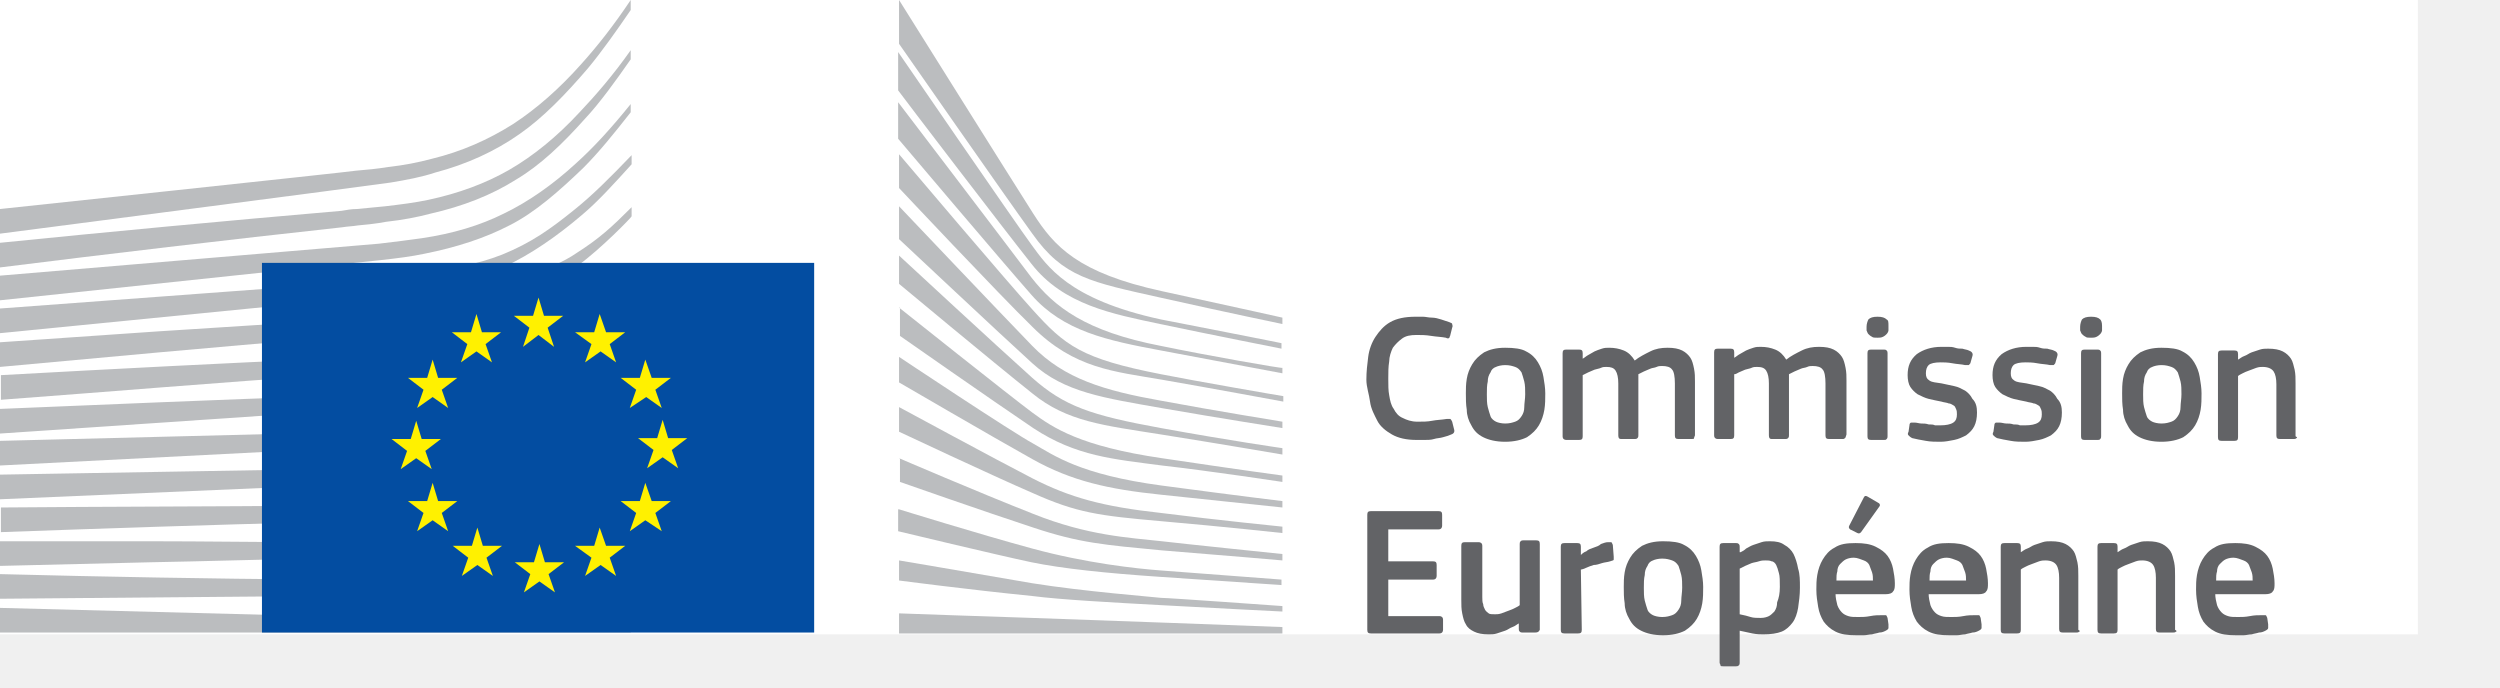
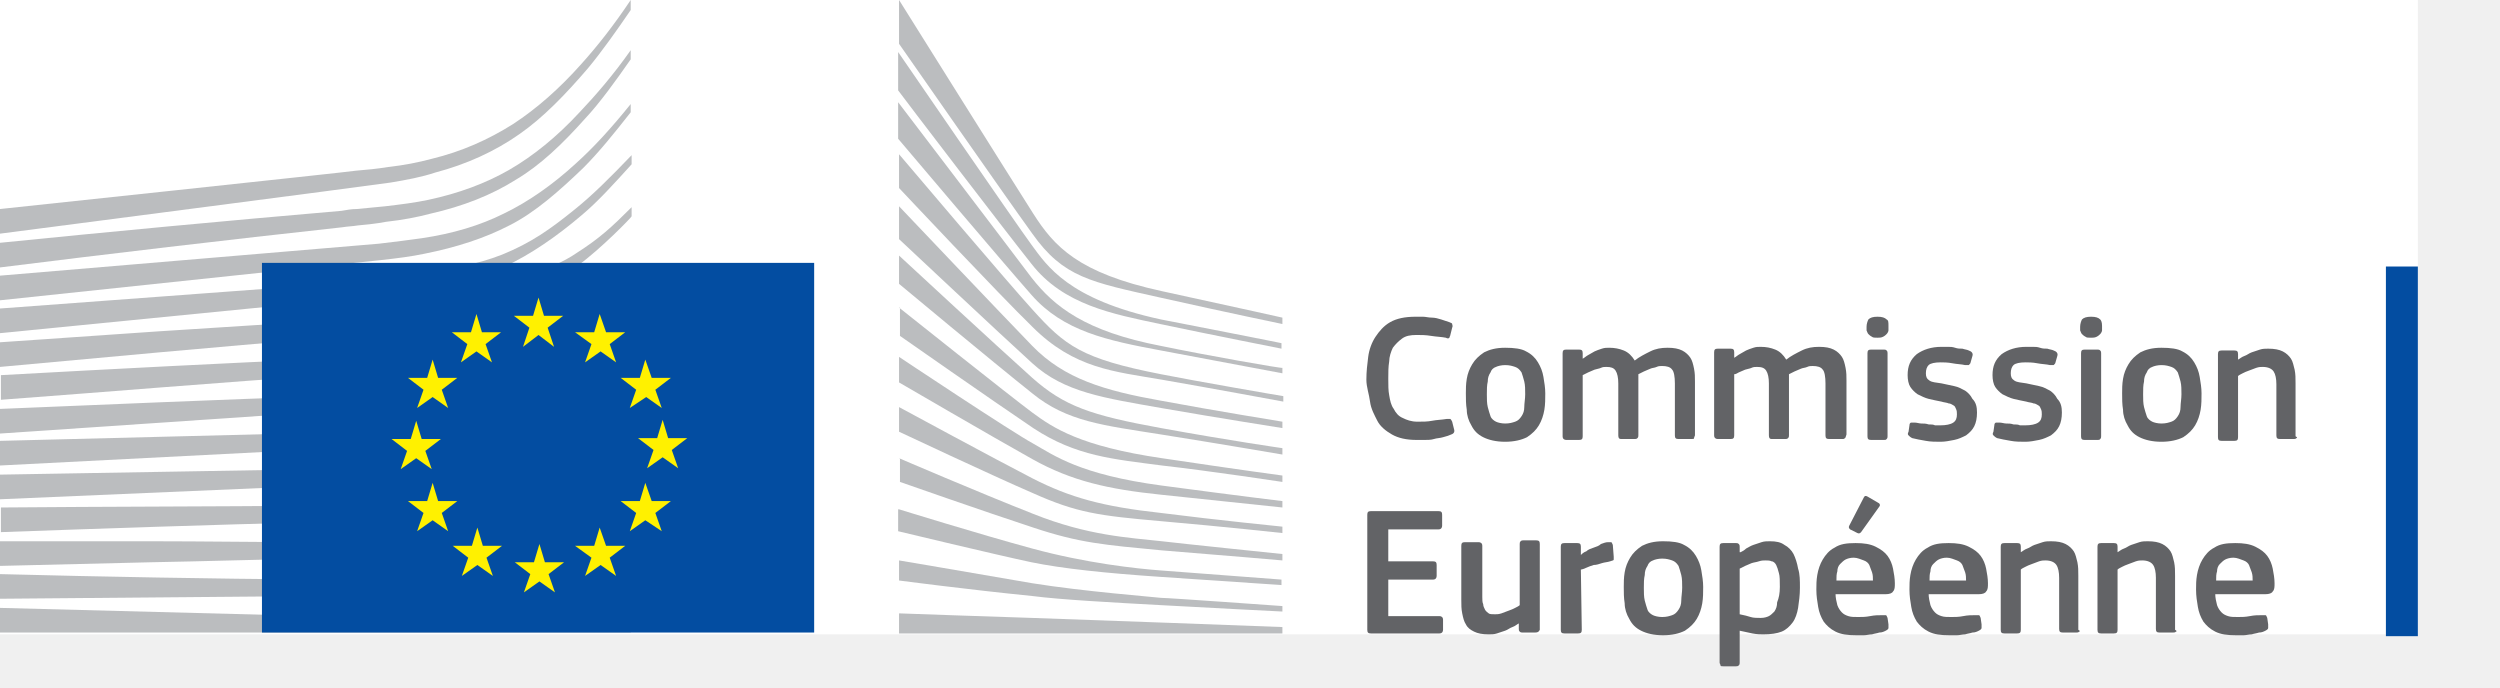
<svg xmlns="http://www.w3.org/2000/svg" version="1.1" id="Layer_1" x="0px" y="0px" viewBox="0 0 273.9 75.3" style="enable-background:new 0 0 273.9 75.3;" xml:space="preserve">
  <style type="text/css">
	.st0{fill:#FFFFFF;}
	.st1{fill:#BBBDBF;}
	.st2{fill:#034DA1;}
	.st3{fill:#FFF100;}
	.st4{fill:#626366;}
</style>
  <g>
    <path id="path-3" class="st0" d="M0,0h264.9v69.5H0V0z" />
  </g>
  <g id="Page-1">
    <g id="Version-2-menu" transform="translate(-131, -108)">
      <g id="Site-header" transform="translate(131, 108)">
        <g id="logo-copy">
          <g id="Group-20">
            <g id="Clip-39-Copy">
					</g>
            <g id="Group-18-Copy">
-               <path id="Fill-40" class="st1" d="M0,25.6c0,0,41.6-5.4,42.8-5.6c1.8-0.3,3.4-0.6,4.9-1.1c3.4-0.9,6.5-2.3,9.2-4.2        c2.6-1.8,5.1-4.4,7.5-7.2c1.5-1.8,3.2-4.2,4.7-6.4V0c-1.8,2.7-3.6,5-5.4,7c-2.4,2.7-4.9,4.9-7.5,6.6c-2.7,1.7-5.6,3-8.9,3.8        c-1.5,0.4-3,0.7-4.8,0.9c-1.2,0.2-2.3,0.3-3.5,0.4c-0.4,0.1-39,4.2-39,4.2S0,25.6,0,25.6z" />
+               <path id="Fill-40" class="st1" d="M0,25.6c0,0,41.6-5.4,42.8-5.6c1.8-0.3,3.4-0.6,4.9-1.1c3.4-0.9,6.5-2.3,9.2-4.2        c2.6-1.8,5.1-4.4,7.5-7.2c1.5-1.8,3.2-4.2,4.7-6.4V0c-1.8,2.7-3.6,5-5.4,7c-2.4,2.7-4.9,4.9-7.5,6.6c-2.7,1.7-5.6,3-8.9,3.8        c-1.5,0.4-3,0.7-4.8,0.9c-1.2,0.2-2.3,0.3-3.5,0.4c-0.4,0.1-39,4.2-39,4.2L0,25.6z" />
              <path id="Fill-41" class="st1" d="M55.8,18.6c-2.6,1.5-5.6,2.6-8.9,3.3c-1.4,0.3-3,0.5-4.7,0.7c-1,0.1-2.1,0.2-3.1,0.3        c-0.6,0-1.1,0.1-1.7,0.2C24.6,24.2,11.9,25.4,0,26.6v2.7c12-1.5,24.7-3,37.5-4.4c0.6-0.1,1.1-0.1,1.7-0.2        c1-0.1,2.1-0.2,3.1-0.4c1.8-0.2,3.4-0.5,4.9-0.9c3.5-0.8,6.6-2,9.3-3.7c2.7-1.6,5.1-3.9,7.6-6.7c1.6-1.7,3.4-4.2,5-6.5v-1        c-1.9,2.7-3.8,4.9-5.6,6.8C61,15,58.4,17.1,55.8,18.6" />
              <path id="Fill-42" class="st1" d="M63.1,17.9c-2.5,2.3-5.2,4.2-7.9,5.5c-2.6,1.3-5.6,2.2-9,2.7c-1.4,0.2-3,0.4-4.7,0.6L0,30.2        v2.7L36.9,29l4.8-0.5c1.8-0.2,3.4-0.4,4.8-0.7c3.5-0.7,6.6-1.7,9.3-3.1c2.8-1.4,5.5-3.8,8.1-6.3c1.7-1.7,3.4-3.8,5.2-6.1v-0.9        C67,14,65.1,16.1,63.1,17.9" />
              <path id="Fill-43" class="st1" d="M53.1,32c-2.4,1.4-4.2,2.1-7.7,2.5c-2.1,0.2-4.2,0.3-6.3,0.4c-1,0.1-2,0.1-3,0.2        c-6.3,0.4-12.4,0.8-18.7,1.2L0,37.5v2.7l17.5-1.6c5.7-0.5,12.2-1.1,18.7-1.6l4.7-0.4c1.8-0.1,3.3-0.3,4.7-0.5        c3.6-0.5,6.6-1.2,9.3-2.2c2.9-1.1,5.6-2.8,8.4-4.8c2.5-1.8,5.9-5.3,5.9-5.4v-1c-2.2,2.2-3.5,3.4-6,5        C60.2,29.8,55.2,30.8,53.1,32" />
              <path id="Fill-44" class="st1" d="M54,37.2c-2.6,0.8-5.6,1.3-9,1.6c-1.4,0.1-2.9,0.2-4.6,0.3l-4.6,0.2        c-11.5,0.5-23,1.1-35.7,1.8v2.7c12.1-0.9,23.9-1.9,35.8-2.7l4.6-0.3c1.8-0.1,3.3-0.2,4.7-0.4c3.5-0.4,6.6-1,9.2-1.9        c3-0.9,5.9-2.3,8.6-4.1c2-1.3,4-2.8,6.2-4.7l0,0c-2.3,2-4.5,2.4-6.7,3.8C59.7,35.1,56.8,36.3,54,37.2" />
              <path id="Fill-45" class="st1" d="M53.5,41.7c-2.6,0.6-5.5,1-9,1.3c-1.4,0.1-2.8,0.2-4.6,0.2l-4.6,0.2        C23.8,43.8,12,44.3,0,44.8v2.7c11.9-0.8,23.6-1.6,35.4-2.4l4.6-0.3c1.8-0.1,3.3-0.2,4.6-0.3c3.6-0.3,6.5-0.8,9.2-1.5        c3-0.8,6-1.9,8.7-3.4c2.1-1.1,4.3-2.5,6.5-4.2v-1.2c-2.4,1.7-4.7,3.2-7,4.3C59.4,40,56.5,41,53.5,41.7" />
              <path id="Fill-46" class="st1" d="M53.1,46.1c-2.6,0.5-5.5,0.8-9,1c-1.3,0.1-2.7,0.1-4.5,0.2L0,48.3V51l35.1-1.8l4.6-0.2        c1.8-0.1,3.2-0.2,4.6-0.3c3.5-0.3,6.4-0.7,9.1-1.2c3.1-0.6,6-1.6,8.8-2.8c2.3-1,4.5-2.1,6.9-3.6V40c-2.5,1.5-4.9,2.7-7.3,3.6        C59.1,44.7,56.1,45.6,53.1,46.1" />
              <path id="Fill-47" class="st1" d="M52.8,50.5c-4.9,0.7-9.9,0.7-14.7,0.8c-1.1,0-2.2,0-3.3,0.1L0,52v2.7l34.9-1.5        c1.1-0.1,2.2-0.1,3.3-0.1c4.9-0.2,9.9-0.4,14.8-1.2c3.1-0.5,6.1-1.2,8.9-2.2c2.3-0.8,4.7-1.8,7.2-3v-1        c-2.6,1.2-5.1,2.2-7.5,2.9C58.8,49.5,55.9,50.1,52.8,50.5" />
              <path id="Fill-48" class="st1" d="M52.6,55c-4.6,0.4-9.2,0.4-13.7,0.4c-1.4,0-2.8,0-4.2,0c-11.5,0.1-23,0.1-34.6,0.2v2.7        c11.1-0.4,22.9-0.8,34.7-1.1c1.4,0,2.8-0.1,4.2-0.1c4.5-0.1,9.2-0.2,13.8-0.7c3.2-0.3,6.1-0.9,8.9-1.6c2.4-0.6,5-1.4,7.5-2.4        v-1c-2.6,0.9-5.2,1.7-7.7,2.3C58.6,54.3,55.7,54.7,52.6,55" />
              <path id="Fill-49" class="st1" d="M52.4,59.4c-1.9,0.1-4,0.1-6.3,0.1c-0.9,0-1.8,0-2.6,0l-9-0.1c-6.1,0-12.2-0.1-17.9-0.1        L0,59.3V62l16.6-0.4c5.7-0.1,11.8-0.3,17.9-0.4l9-0.1c2.5,0,5.7-0.1,9-0.3c3.2-0.2,6.1-0.5,9-1c2.5-0.4,5.1-1,7.7-1.6v-1        c-2.7,0.6-5.3,1.1-7.9,1.5C58.5,59,55.6,59.3,52.4,59.4" />
              <path id="Fill-50" class="st1" d="M43.3,63.6l-8.9-0.1C23,63.4,11.6,63.2,0,62.9v2.7c11.1-0.1,22.8-0.2,34.4-0.3l8.9-0.1        c3-0.1,6-0.1,8.9-0.2c6.1-0.2,11.6-0.6,16.8-1.3v-0.9c-5.2,0.6-10.7,0.9-16.8,0.9C49.3,63.7,46.3,63.7,43.3,63.6" />
              <path id="Fill-51" class="st1" d="M69.1,68.4L0,66.6v2.7h69.1V68.4z" />
              <path id="Fill-52" class="st1" d="M62.9,23c-2.6,2.1-4.7,3.6-7.9,4.9c-2.8,1.1-5.8,1.6-9.2,2.1c-2.2,0.3-4.5,0.8-6.7,0.9        c-0.9,0.1-1.8,0.1-2.7,0.2L0,33.8v2.7l36.5-3.6l4.7-0.4c1.8-0.2,3.3-0.4,4.8-0.6c3.5-0.6,6.6-1.4,9.3-2.7        c2.8-1.3,5.7-3.3,8.4-5.6c1.8-1.5,3.6-3.5,5.5-5.6v-1C66.8,19.5,64.9,21.4,62.9,23" />
              <path id="Fill-53" class="st1" d="M98.5,0c0,0,12.4,19.8,14.7,23.4c2.3,3.6,4.9,6.5,14.1,8.5s13.2,2.9,13.2,2.9v0.7        c0,0-5.8-1.2-13.4-2.9s-10.6-2.2-14-7c-2.9-4-14.6-20.8-14.6-20.8V0z" />
              <path id="Fill-54" class="st1" d="M98.5,22.6c0,0,11.3,11.9,14.6,15.3c3.5,3.6,7.9,4.9,14.1,6c5.9,1.1,13.3,2.3,13.3,2.3v0.7        c0,0-7-1.1-13.3-2.2c-6.2-1.1-10.6-1.7-14.1-4.9c-3.2-2.9-14.6-13.6-14.6-13.6V22.6z" />
              <path id="Fill-55" class="st1" d="M98.5,28c0,0,10.8,10,14.6,13.4c3.5,3.1,6.4,4.1,14.1,5.5s13.3,2.2,13.3,2.2v0.7        c0,0-7-1.2-13.3-2.2s-10.3-1.4-14.1-4.5c-4.4-3.5-14.6-12-14.6-12V28z" />
              <path id="Fill-56" class="st1" d="M98.5,33.7c0,0,12.3,9.8,14.6,11.5c2.3,1.7,5.3,3.7,14.2,5c8.7,1.3,13.2,1.9,13.2,1.9v0.7        c0,0-7.9-1.2-13.2-1.8c-5.3-0.7-9.4-1-14.1-4.1c-4.6-3.1-14.6-10.1-14.6-10.1v-3.1C98.6,33.7,98.5,33.7,98.5,33.7z" />
              <path id="Fill-57" class="st1" d="M98.5,39.1c0,0,12.3,8.2,14.7,9.5c2.3,1.3,5.1,3.4,14.1,4.6c9,1.2,13.2,1.7,13.2,1.7v0.7        c0,0-7.5-0.8-13.3-1.4c-5.8-0.6-9.8-1.5-14.1-3.9c-4.3-2.4-14.6-8.4-14.6-8.4V39.1z" />
              <path id="Fill-58" class="st1" d="M98.5,44.6c0,0,10.9,5.9,14.6,7.8c4.1,2.1,7.7,3.1,14.1,3.8c6.3,0.8,13.3,1.5,13.3,1.5v0.7        c0,0-6.4-0.7-13.3-1.3c-6.8-0.6-9.2-0.9-14.1-3.1c-4.4-1.9-14.6-6.7-14.6-6.7V44.6z" />
              <path id="Fill-59" class="st1" d="M98.5,50.2c0,0,8.6,3.7,14.7,6.1c6,2.4,10.5,2.6,14.1,3c1.6,0.2,13.2,1.4,13.2,1.4v0.7        c0,0-6.9-0.6-13.2-1.1c-6.3-0.6-9-0.8-14.1-2.5c-5.2-1.7-14.6-5-14.6-5v-2.6C98.6,50.2,98.5,50.2,98.5,50.2z" />
              <path id="Fill-60" class="st1" d="M98.5,55.8c0,0,8.7,2.7,14.6,4.3s11.4,2.2,14.1,2.4s13.2,1,13.2,1v0.6c0,0-6-0.4-13.3-0.9        c-5.9-0.4-10.7-0.9-14.1-1.6c-3.8-0.8-14.6-3.4-14.6-3.4v-2.4C98.4,55.8,98.5,55.8,98.5,55.8z" />
              <path id="Fill-61" class="st1" d="M98.5,61.4c0,0,7.1,1.2,14.6,2.5c5.6,0.9,13.3,1.5,14.1,1.6c0.8,0,13.3,0.9,13.3,0.9V67        c0,0-8-0.4-13.3-0.7c-5.5-0.3-11-0.6-14.1-1c-7-0.7-14.6-1.7-14.6-1.7V61.4z" />
              <path id="Fill-62" class="st1" d="M98.5,67.2c0,0,11.2,0.4,14.6,0.5s27.4,1,27.4,1v0.7h-42V67.2z" />
              <path id="Fill-63" class="st1" d="M127.2,35c-10.2-2.2-12.5-5.9-14.2-8.2S98.4,5.7,98.4,5.7v4.2c0.5,0.7,11.5,15.1,14.6,19        c3.5,4.5,8.9,5.5,14.1,6.6c5.2,1.1,13.3,2.7,13.3,2.7v-0.6C140.5,37.6,129.8,35.5,127.2,35" />
              <path id="Fill-64" class="st1" d="M127.2,37.9c-8.3-1.6-11.7-4.3-14.2-7.5c-2.4-3.2-14.6-19.2-14.6-19.2v4        c0.5,0.6,11.6,13.7,14.6,17.1c3.5,4,8.3,5,14.2,6.1s13.3,2.5,13.3,2.5v-0.6C140.5,40.4,132,38.9,127.2,37.9" />
              <path id="Fill-65" class="st1" d="M127.2,41c-8.7-1.7-10.5-3.1-14.1-7.1c-2.3-2.5-14.1-16.4-14.6-17v3.7        c0,0,11,11.7,14.6,15.2c4.6,4.6,9,4.9,14.2,5.8c5.2,0.9,13.3,2.4,13.3,2.4v-0.6C140.5,43.4,130.7,41.7,127.2,41" />
              <path id="Fill-66" class="st2" d="M89.3,28.8H28.7v40.5h60.5V28.8H89.3z" />
              <path id="Fill-67" class="st3" d="M59.6,34.6h2.1L60,35.9l0.7,2.1L59,36.7L57.3,38l0.7-2.1l-1.7-1.3h2.1l0.6-2L59.6,34.6z" />
              <path id="Fill-68" class="st3" d="M59.7,61.6h2.1l-1.7,1.3l0.7,2l-1.7-1.2l-1.7,1.2l0.7-2l-1.7-1.3h2.1l0.6-2L59.7,61.6z" />
              <path id="Fill-69" class="st3" d="M66.4,59.8h2.1l-1.7,1.3l0.7,2l-1.7-1.2l-1.7,1.2l0.7-2L63,59.8h2.1l0.6-2L66.4,59.8z" />
              <path id="Fill-70" class="st3" d="M66.4,36.4h2.1l-1.7,1.3l0.7,2l-1.7-1.2l-1.7,1.2l0.7-2L63,36.4h2.1l0.6-2L66.4,36.4z" />
              <path id="Fill-71" class="st3" d="M71.4,41.4h2.1l-1.7,1.3l0.7,2l-1.7-1.2L69,44.7l0.7-2L68,41.4h2.1l0.6-2L71.4,41.4z" />
              <path id="Fill-72" class="st3" d="M71.4,54.9h2.1l-1.7,1.3l0.7,2L70.7,57L69,58.2l0.7-2L68,54.9h2.1l0.6-2L71.4,54.9z" />
              <path id="Fill-73" class="st3" d="M73.2,48h2.1l-1.7,1.3l0.7,2l-1.7-1.2l-1.7,1.2l0.7-2L69.9,48H72l0.6-2L73.2,48z" />
              <path id="Fill-74" class="st3" d="M52.8,36.4h2.1l-1.7,1.3l0.7,2l-1.7-1.2l-1.7,1.2l0.7-2l-1.7-1.3h2.1l0.6-2L52.8,36.4z" />
              <path id="Fill-75" class="st3" d="M48,41.4h2.1l-1.7,1.3l0.7,2l-1.7-1.2l-1.7,1.2l0.7-2l-1.7-1.3h2.1l0.6-2L48,41.4z" />
              <path id="Fill-76" class="st3" d="M46.2,48.1h2.1l-1.7,1.3l0.7,2l-1.7-1.2l-1.7,1.2l0.7-2l-1.7-1.3H45l0.6-2L46.2,48.1z" />
              <path id="Fill-77" class="st3" d="M48,54.9h2.1l-1.7,1.3l0.7,2L47.4,57l-1.7,1.2l0.7-2l-1.7-1.3h2.1l0.6-2L48,54.9z" />
              <path id="Fill-78" class="st3" d="M52.9,59.8H55l-1.7,1.3l0.7,2l-1.7-1.2l-1.7,1.2l0.7-2l-1.7-1.3h2.1l0.6-2L52.9,59.8z" />
            </g>
          </g>
        </g>
      </g>
    </g>
  </g>
  <g>
    <path class="st4" d="M149.7,41.6c0-0.9,0.1-1.7,0.2-2.5c0.1-0.8,0.4-1.6,0.8-2.2c0.4-0.6,0.9-1.2,1.6-1.6c0.7-0.4,1.6-0.6,2.8-0.6   c0.2,0,0.5,0,0.8,0s0.6,0.1,1,0.1c0.3,0,0.7,0.1,1,0.2c0.3,0.1,0.6,0.2,0.9,0.3c0.2,0.1,0.3,0.1,0.3,0.2s0.1,0.2,0,0.4l-0.2,0.8   c0,0.1-0.1,0.2-0.1,0.3c-0.1,0.1-0.2,0.1-0.4,0c-0.5-0.1-1-0.1-1.6-0.2c-0.6-0.1-1.1-0.1-1.6-0.1c-0.7,0-1.2,0.1-1.6,0.4   c-0.4,0.3-0.7,0.6-1,1c-0.2,0.4-0.4,1-0.4,1.5c-0.1,0.6-0.1,1.2-0.1,1.9s0,1.3,0.1,1.8c0.1,0.6,0.2,1.1,0.5,1.5   c0.2,0.4,0.5,0.8,1,1c0.4,0.2,0.9,0.4,1.6,0.4c0.6,0,1.1,0,1.6-0.1s1-0.1,1.6-0.2c0.2,0,0.3,0,0.4,0c0.1,0.1,0.1,0.1,0.2,0.3   l0.2,0.8c0.1,0.3,0,0.5-0.3,0.6c-0.2,0.1-0.5,0.2-0.9,0.3c-0.3,0.1-0.7,0.1-1,0.2c-0.3,0.1-0.7,0.1-1,0.1s-0.6,0-0.9,0   c-1.1,0-2-0.2-2.7-0.6c-0.7-0.4-1.3-0.9-1.6-1.5s-0.7-1.3-0.8-2.1S149.7,42.4,149.7,41.6z" />
    <path class="st4" d="M169.3,43.1c0,0.6,0,1.2-0.1,1.8s-0.3,1.2-0.6,1.7s-0.7,0.9-1.3,1.3c-0.6,0.3-1.4,0.5-2.4,0.5   s-1.8-0.2-2.4-0.5s-1-0.7-1.3-1.3c-0.3-0.5-0.5-1.1-0.5-1.7c-0.1-0.6-0.1-1.2-0.1-1.8c0-0.5,0-1,0.1-1.6s0.3-1.1,0.6-1.6   s0.7-0.9,1.3-1.3c0.6-0.3,1.3-0.5,2.3-0.5s1.8,0.1,2.3,0.4c0.6,0.3,1,0.7,1.3,1.2s0.5,1,0.6,1.6C169.2,41.9,169.3,42.5,169.3,43.1z    M167.1,43.2c0-0.5,0-1-0.1-1.4s-0.2-0.7-0.3-1c-0.2-0.3-0.4-0.5-0.7-0.6s-0.6-0.2-1.1-0.2c-0.4,0-0.8,0.1-1,0.2   c-0.3,0.1-0.5,0.3-0.6,0.6c-0.2,0.3-0.3,0.6-0.3,1c-0.1,0.4-0.1,0.9-0.1,1.4s0,1,0.1,1.4s0.2,0.7,0.3,1s0.4,0.5,0.6,0.6   s0.6,0.2,1,0.2c0.5,0,0.8-0.1,1.1-0.2c0.3-0.1,0.5-0.3,0.7-0.6s0.3-0.6,0.3-1S167.1,43.7,167.1,43.2z" />
    <path class="st4" d="M185.6,48c0,0.1-0.1,0.1-0.3,0.1h-1.4c-0.3,0-0.4-0.1-0.4-0.4V42c0-0.7-0.1-1.3-0.3-1.5   c-0.2-0.3-0.6-0.4-1.1-0.4c-0.2,0-0.4,0-0.6,0.1c-0.2,0.1-0.5,0.1-0.7,0.2c-0.2,0.1-0.5,0.2-0.7,0.3s-0.4,0.2-0.6,0.3   c0,0.1,0,0.2,0,0.4s0,0.4,0,0.6v5.7c0,0.1,0,0.2-0.1,0.3s-0.2,0.1-0.3,0.1h-1.5c-0.2,0-0.3-0.1-0.3-0.4V42c0-0.6-0.1-1.1-0.3-1.4   c-0.2-0.3-0.5-0.4-1-0.4c-0.2,0-0.4,0-0.6,0.1s-0.4,0.1-0.7,0.2c-0.2,0.1-0.5,0.2-0.7,0.3s-0.4,0.2-0.6,0.3v6.7   c0,0.3-0.1,0.4-0.4,0.4h-1.4c-0.2,0-0.4-0.1-0.4-0.4v-9.1c0-0.3,0.1-0.4,0.4-0.4h1.4c0.3,0,0.4,0.1,0.4,0.4v0.6l0,0   c0.2-0.1,0.4-0.3,0.6-0.4s0.5-0.3,0.7-0.4s0.5-0.2,0.8-0.3s0.5-0.1,0.8-0.1c0.6,0,1.1,0.1,1.6,0.3s0.9,0.6,1.2,1.1   c0.5-0.4,1.1-0.7,1.7-1c0.6-0.3,1.2-0.4,1.9-0.4s1.2,0.1,1.6,0.3c0.4,0.2,0.7,0.5,0.9,0.8s0.3,0.7,0.4,1.2c0.1,0.5,0.1,0.9,0.1,1.4   v5.9C185.6,47.9,185.6,48,185.6,48z" />
    <path class="st4" d="M202.1,48c0,0.1-0.1,0.1-0.3,0.1h-1.4c-0.3,0-0.4-0.1-0.4-0.4V42c0-0.7-0.1-1.3-0.3-1.5   c-0.2-0.3-0.6-0.4-1.1-0.4c-0.2,0-0.4,0-0.6,0.1c-0.2,0.1-0.5,0.1-0.7,0.2c-0.2,0.1-0.5,0.2-0.7,0.3s-0.4,0.2-0.6,0.3   c0,0.1,0,0.2,0,0.4s0,0.4,0,0.6v5.7c0,0.1,0,0.2-0.1,0.3s-0.2,0.1-0.3,0.1h-1.5c-0.2,0-0.3-0.1-0.3-0.4V42c0-0.6-0.1-1.1-0.3-1.4   c-0.2-0.3-0.5-0.4-1-0.4c-0.2,0-0.4,0-0.6,0.1s-0.4,0.1-0.7,0.2c-0.2,0.1-0.5,0.2-0.7,0.3S190.2,41,190,41v6.7   c0,0.3-0.1,0.4-0.4,0.4h-1.4c-0.2,0-0.4-0.1-0.4-0.4v-9.1c0-0.3,0.1-0.4,0.4-0.4h1.4c0.3,0,0.4,0.1,0.4,0.4v0.6l0,0   c0.2-0.1,0.4-0.3,0.6-0.4s0.5-0.3,0.7-0.4s0.5-0.2,0.8-0.3s0.5-0.1,0.8-0.1c0.6,0,1.1,0.1,1.6,0.3s0.9,0.6,1.2,1.1   c0.5-0.4,1.1-0.7,1.7-1c0.6-0.3,1.2-0.4,1.9-0.4s1.2,0.1,1.6,0.3c0.4,0.2,0.7,0.5,0.9,0.8s0.3,0.7,0.4,1.2c0.1,0.5,0.1,0.9,0.1,1.4   v5.9C202.2,47.9,202.2,48,202.1,48z" />
    <path class="st4" d="M206.9,35.7c0,0.2,0,0.3,0,0.5c0,0.1-0.1,0.3-0.2,0.4c-0.1,0.1-0.2,0.2-0.4,0.3s-0.4,0.1-0.6,0.1   c-0.3,0-0.5,0-0.6-0.1c-0.2-0.1-0.3-0.2-0.4-0.3c-0.1-0.1-0.1-0.2-0.2-0.4c0-0.1,0-0.3,0-0.4c0-0.3,0.1-0.6,0.2-0.8   c0.2-0.2,0.5-0.3,1-0.3s0.8,0.1,1,0.3C206.9,35.1,206.9,35.3,206.9,35.7z M206.8,47.8c0,0.1,0,0.2-0.1,0.3s-0.1,0.1-0.3,0.1H205   c-0.3,0-0.4-0.1-0.4-0.4v-9.1c0-0.3,0.1-0.4,0.4-0.4h1.4c0.1,0,0.2,0,0.3,0.1s0.1,0.2,0.1,0.3V47.8z" />
    <path class="st4" d="M216.6,45.2c0,0.6-0.1,1.1-0.3,1.5s-0.5,0.7-0.9,1c-0.4,0.2-0.8,0.4-1.3,0.5s-1,0.2-1.5,0.2s-1.1,0-1.6-0.1   c-0.6-0.1-1.1-0.2-1.5-0.3c-0.2-0.1-0.3-0.2-0.4-0.3s-0.1-0.2,0-0.4l0.1-0.7c0-0.2,0.1-0.3,0.2-0.3s0.2,0,0.4,0s0.5,0.1,0.7,0.1   c0.3,0,0.5,0,0.8,0.1c0.3,0,0.5,0,0.7,0.1c0.2,0,0.4,0,0.6,0c0.6,0,1.1-0.1,1.4-0.3s0.4-0.5,0.4-0.9c0-0.2,0-0.4-0.1-0.6   s-0.1-0.3-0.3-0.4s-0.3-0.2-0.5-0.2c-0.2-0.1-0.5-0.1-0.8-0.2c-0.5-0.1-1-0.2-1.4-0.3s-0.8-0.3-1.2-0.5c-0.3-0.2-0.6-0.5-0.8-0.8   s-0.3-0.8-0.3-1.3c0-1,0.3-1.7,1-2.3c0.7-0.5,1.6-0.8,2.7-0.8c0.2,0,0.4,0,0.7,0s0.5,0,0.8,0.1s0.5,0.1,0.8,0.1   c0.3,0.1,0.5,0.1,0.7,0.2c0.3,0.1,0.5,0.3,0.4,0.6l-0.2,0.7c0,0.1-0.1,0.2-0.2,0.3c-0.1,0-0.2,0-0.4,0c-0.4-0.1-0.9-0.1-1.4-0.2   s-1-0.1-1.3-0.1c-0.6,0-1.1,0.1-1.3,0.3s-0.3,0.5-0.3,0.9s0.1,0.6,0.4,0.8s0.7,0.2,1.3,0.3c0.5,0.1,0.9,0.2,1.4,0.3   s0.8,0.3,1.2,0.5c0.3,0.2,0.6,0.5,0.8,0.9C216.5,44.1,216.6,44.6,216.6,45.2z" />
    <path class="st4" d="M225.9,45.2c0,0.6-0.1,1.1-0.3,1.5s-0.5,0.7-0.9,1c-0.4,0.2-0.8,0.4-1.3,0.5s-1,0.2-1.5,0.2s-1.1,0-1.6-0.1   c-0.6-0.1-1.1-0.2-1.5-0.3c-0.2-0.1-0.3-0.2-0.4-0.3s-0.1-0.2,0-0.4l0.1-0.7c0-0.2,0.1-0.3,0.2-0.3s0.2,0,0.4,0s0.5,0.1,0.7,0.1   c0.3,0,0.5,0,0.8,0.1c0.3,0,0.5,0,0.7,0.1c0.2,0,0.4,0,0.6,0c0.6,0,1.1-0.1,1.4-0.3s0.4-0.5,0.4-0.9c0-0.2,0-0.4-0.1-0.6   s-0.1-0.3-0.3-0.4s-0.3-0.2-0.5-0.2c-0.2-0.1-0.5-0.1-0.8-0.2c-0.5-0.1-1-0.2-1.4-0.3s-0.8-0.3-1.2-0.5c-0.3-0.2-0.6-0.5-0.8-0.8   s-0.3-0.8-0.3-1.3c0-1,0.3-1.7,1-2.3c0.7-0.5,1.6-0.8,2.7-0.8c0.2,0,0.4,0,0.7,0s0.5,0,0.8,0.1s0.5,0.1,0.8,0.1   c0.3,0.1,0.5,0.1,0.7,0.2c0.3,0.1,0.5,0.3,0.4,0.6l-0.2,0.7c0,0.1-0.1,0.2-0.2,0.3c-0.1,0-0.2,0-0.4,0c-0.4-0.1-0.9-0.1-1.4-0.2   s-1-0.1-1.3-0.1c-0.6,0-1.1,0.1-1.3,0.3s-0.3,0.5-0.3,0.9s0.1,0.6,0.4,0.8s0.7,0.2,1.3,0.3c0.5,0.1,0.9,0.2,1.4,0.3   s0.8,0.3,1.2,0.5c0.3,0.2,0.6,0.5,0.8,0.9C225.8,44.1,225.9,44.6,225.9,45.2z" />
    <path class="st4" d="M230.3,35.7c0,0.2,0,0.3,0,0.5c0,0.1-0.1,0.3-0.2,0.4c-0.1,0.1-0.2,0.2-0.4,0.3s-0.4,0.1-0.6,0.1   c-0.3,0-0.5,0-0.6-0.1c-0.2-0.1-0.3-0.2-0.4-0.3c-0.1-0.1-0.1-0.2-0.2-0.4c0-0.1,0-0.3,0-0.4c0-0.3,0.1-0.6,0.2-0.8   c0.2-0.2,0.5-0.3,1-0.3s0.8,0.1,1,0.3C230.2,35.1,230.3,35.3,230.3,35.7z M230.2,47.8c0,0.1,0,0.2-0.1,0.3s-0.1,0.1-0.3,0.1h-1.4   c-0.3,0-0.4-0.1-0.4-0.4v-9.1c0-0.3,0.1-0.4,0.4-0.4h1.4c0.1,0,0.2,0,0.3,0.1s0.1,0.2,0.1,0.3V47.8z" />
    <path class="st4" d="M241.2,43.1c0,0.6,0,1.2-0.1,1.8s-0.3,1.2-0.6,1.7s-0.7,0.9-1.3,1.3c-0.6,0.3-1.4,0.5-2.4,0.5   s-1.8-0.2-2.4-0.5s-1-0.7-1.3-1.3c-0.3-0.5-0.5-1.1-0.5-1.7c-0.1-0.6-0.1-1.2-0.1-1.8c0-0.5,0-1,0.1-1.6s0.3-1.1,0.6-1.6   s0.7-0.9,1.3-1.3c0.6-0.3,1.3-0.5,2.3-0.5s1.8,0.1,2.3,0.4c0.6,0.3,1,0.7,1.3,1.2s0.5,1,0.6,1.6C241.1,41.9,241.2,42.5,241.2,43.1z    M239,43.2c0-0.5,0-1-0.1-1.4s-0.2-0.7-0.3-1c-0.2-0.3-0.4-0.5-0.7-0.6s-0.6-0.2-1.1-0.2c-0.4,0-0.8,0.1-1,0.2   c-0.3,0.1-0.5,0.3-0.6,0.6c-0.2,0.3-0.3,0.6-0.3,1c-0.1,0.4-0.1,0.9-0.1,1.4s0,1,0.1,1.4s0.2,0.7,0.3,1s0.4,0.5,0.6,0.6   s0.6,0.2,1,0.2c0.5,0,0.8-0.1,1.1-0.2c0.3-0.1,0.5-0.3,0.7-0.6s0.3-0.6,0.3-1S239,43.7,239,43.2z" />
    <path class="st4" d="M251.6,48c-0.1,0.1-0.2,0.1-0.3,0.1h-1.5c-0.3,0-0.4-0.1-0.4-0.4v-5.6c0-0.6-0.1-1.1-0.3-1.4s-0.6-0.5-1.2-0.5   c-0.2,0-0.4,0-0.7,0.1s-0.5,0.2-0.8,0.3s-0.5,0.2-0.7,0.3s-0.4,0.2-0.5,0.3v6.7c0,0.3-0.1,0.4-0.4,0.4h-1.4c-0.3,0-0.4-0.1-0.4-0.4   v-9.1c0-0.3,0.1-0.4,0.4-0.4h1.4c0.3,0,0.4,0.1,0.4,0.4v0.6l0,0l0,0c0.2-0.1,0.4-0.3,0.7-0.4c0.3-0.1,0.5-0.3,0.8-0.4   s0.6-0.2,0.9-0.3s0.6-0.1,0.9-0.1c0.7,0,1.2,0.1,1.6,0.3c0.4,0.2,0.7,0.5,0.9,0.8s0.3,0.8,0.4,1.2c0.1,0.5,0.1,0.9,0.1,1.5v5.8   C251.7,47.9,251.7,48,251.6,48z" />
    <path class="st4" d="M149.8,56.4c0-0.3,0.1-0.4,0.4-0.4h7.4c0.3,0,0.4,0.1,0.4,0.4v1.2c0,0.2-0.1,0.4-0.4,0.4h-5.5v3.5h4.9   c0.3,0,0.4,0.1,0.4,0.4v1.2c0,0.2-0.1,0.4-0.4,0.4h-4.9v4h5.6c0.2,0,0.4,0.1,0.4,0.4V69c0,0.2-0.1,0.4-0.4,0.4h-7.5   c-0.3,0-0.4-0.1-0.4-0.4V56.4z" />
    <path class="st4" d="M168.2,69.3h-1.4c-0.1,0-0.2,0-0.3-0.1s-0.1-0.2-0.1-0.3v-0.6l0,0c-0.2,0.1-0.4,0.3-0.7,0.4s-0.5,0.3-0.8,0.4   s-0.6,0.2-0.9,0.3s-0.6,0.1-0.9,0.1c-0.7,0-1.2-0.1-1.6-0.3c-0.4-0.2-0.7-0.4-0.9-0.8c-0.2-0.3-0.3-0.7-0.4-1.2   c-0.1-0.5-0.1-0.9-0.1-1.5v-5.9c0-0.3,0.1-0.4,0.4-0.4h1.5c0.2,0,0.4,0.1,0.4,0.4v5.6c0,0.3,0,0.6,0.1,0.8c0,0.2,0.1,0.4,0.2,0.6   c0.1,0.2,0.3,0.3,0.4,0.4s0.4,0.1,0.7,0.1c0.2,0,0.4,0,0.7-0.1s0.5-0.2,0.8-0.3c0.3-0.1,0.5-0.2,0.7-0.3s0.4-0.2,0.5-0.3v-6.7   c0-0.1,0-0.2,0.1-0.3s0.2-0.1,0.3-0.1h1.4c0.3,0,0.4,0.1,0.4,0.4V69C168.6,69.2,168.5,69.3,168.2,69.3z" />
    <path class="st4" d="M173.3,69c0,0.3-0.1,0.4-0.4,0.4h-1.5c-0.3,0-0.4-0.1-0.4-0.4v-9.1c0-0.3,0.1-0.4,0.4-0.4h1.4   c0.3,0,0.4,0.1,0.4,0.4v0.9l0,0c0.1-0.1,0.3-0.3,0.6-0.4c0.2-0.2,0.5-0.3,0.8-0.4c0.3-0.1,0.6-0.2,0.8-0.4c0.3-0.1,0.5-0.2,0.8-0.2   c0.1,0,0.2,0,0.3,0s0.1,0.1,0.2,0.3l0.1,1.3c0,0.1,0,0.3,0,0.3c0,0.1-0.1,0.1-0.4,0.2c-0.3,0.1-0.6,0.1-0.9,0.2s-0.6,0.2-0.9,0.2   c-0.3,0.1-0.6,0.2-0.8,0.3s-0.5,0.2-0.6,0.2L173.3,69L173.3,69z" />
    <path class="st4" d="M186.6,64.3c0,0.6,0,1.2-0.1,1.8s-0.3,1.2-0.6,1.7s-0.7,0.9-1.3,1.3c-0.6,0.3-1.4,0.5-2.4,0.5   s-1.8-0.2-2.4-0.5s-1-0.7-1.3-1.3c-0.3-0.5-0.5-1.1-0.5-1.7c-0.1-0.6-0.1-1.2-0.1-1.8c0-0.5,0-1,0.1-1.6s0.3-1.1,0.6-1.6   s0.7-0.9,1.3-1.3c0.6-0.3,1.3-0.5,2.3-0.5s1.8,0.1,2.3,0.4c0.6,0.3,1,0.7,1.3,1.2s0.5,1,0.6,1.6C186.5,63.1,186.6,63.7,186.6,64.3z    M184.3,64.4c0-0.5,0-1-0.1-1.4s-0.2-0.7-0.3-1c-0.2-0.3-0.4-0.5-0.7-0.6s-0.6-0.2-1.1-0.2c-0.4,0-0.8,0.1-1,0.2   c-0.3,0.1-0.5,0.3-0.6,0.6c-0.2,0.3-0.3,0.6-0.3,1c-0.1,0.4-0.1,0.9-0.1,1.4s0,1,0.1,1.4s0.2,0.7,0.3,1s0.4,0.5,0.6,0.6   s0.6,0.2,1,0.2c0.5,0,0.8-0.1,1.1-0.2s0.5-0.3,0.7-0.6c0.2-0.3,0.3-0.6,0.3-1S184.3,64.9,184.3,64.4z" />
    <path class="st4" d="M197.2,64.4c0,0.8-0.1,1.5-0.2,2.2c-0.1,0.6-0.3,1.2-0.6,1.6s-0.7,0.8-1.2,1s-1.2,0.3-2,0.3   c-0.3,0-0.7,0-1.2-0.1s-0.9-0.2-1.4-0.3l0,0v3.5c0,0.1,0,0.2-0.1,0.3s-0.2,0.1-0.3,0.1h-1.4c-0.2,0-0.3,0-0.3-0.1s-0.1-0.2-0.1-0.3   V59.9c0-0.3,0.1-0.4,0.4-0.4h1.4c0.1,0,0.2,0,0.3,0.1s0.1,0.2,0.1,0.3v0.6h0.1c0.2-0.1,0.4-0.2,0.6-0.4c0.2-0.1,0.5-0.3,0.8-0.4   c0.3-0.1,0.6-0.2,0.9-0.3s0.6-0.1,0.9-0.1c0.7,0,1.2,0.1,1.6,0.4c0.4,0.2,0.8,0.6,1,1s0.4,1,0.5,1.6   C197.2,62.9,197.2,63.6,197.2,64.4z M195,64.3c0-0.6,0-1.2-0.1-1.5c-0.1-0.4-0.2-0.7-0.3-0.9s-0.3-0.4-0.5-0.4   c-0.2-0.1-0.4-0.1-0.7-0.1c-0.2,0-0.4,0-0.7,0.1s-0.5,0.1-0.8,0.2c-0.2,0.1-0.5,0.2-0.7,0.3s-0.4,0.2-0.6,0.3v5   c0.5,0.1,0.9,0.2,1.2,0.3s0.7,0.1,1.1,0.1c0.4,0,0.7-0.1,0.9-0.2s0.4-0.3,0.6-0.5c0.2-0.3,0.3-0.6,0.3-1   C194.9,65.5,195,65,195,64.3z" />
    <path class="st4" d="M201.1,65c0,0.5,0.1,0.9,0.2,1.3c0.1,0.3,0.3,0.6,0.5,0.8c0.2,0.2,0.4,0.3,0.7,0.4s0.6,0.1,1.1,0.1   c0.4,0,0.8,0,1.3-0.1s0.9-0.1,1.3-0.1c0.2,0,0.3,0,0.4,0c0.1,0,0.1,0.1,0.2,0.3l0.1,0.7c0,0.1,0,0.3,0,0.4s-0.1,0.2-0.3,0.3   c-0.2,0.1-0.4,0.2-0.7,0.2c-0.3,0.1-0.5,0.1-0.8,0.2c-0.3,0-0.6,0.1-0.9,0.1c-0.3,0-0.6,0-0.8,0c-1,0-1.7-0.1-2.3-0.4   s-1-0.7-1.3-1.1c-0.3-0.5-0.5-1-0.6-1.6s-0.2-1.2-0.2-1.9c0-0.5,0-1,0.1-1.6s0.3-1.2,0.6-1.7s0.7-1,1.3-1.3   c0.6-0.4,1.3-0.5,2.3-0.5c0.9,0,1.6,0.1,2.2,0.4c0.6,0.3,1,0.6,1.3,1s0.5,0.9,0.6,1.4s0.2,1.1,0.2,1.6c0,0.4,0,0.7-0.2,0.9   c-0.1,0.2-0.4,0.3-0.8,0.3h-5.5L201.1,65L201.1,65z M203.1,61.1c-0.4,0-0.7,0.1-0.9,0.2c-0.2,0.1-0.4,0.3-0.6,0.5   c-0.2,0.2-0.3,0.5-0.3,0.8c-0.1,0.3-0.1,0.6-0.1,1h4c0-0.3,0-0.6-0.1-0.9s-0.2-0.5-0.3-0.8c-0.1-0.2-0.3-0.4-0.6-0.5   S203.5,61.1,203.1,61.1z M205.8,55.1c0.2,0.1,0.2,0.3,0.1,0.4l-2,2.8c-0.1,0.1-0.2,0.2-0.4,0.1l-0.8-0.4c-0.1-0.1-0.2-0.2-0.1-0.4   l1.6-3.1c0.1-0.2,0.2-0.2,0.4-0.1L205.8,55.1z" />
    <path class="st4" d="M211.3,65c0,0.5,0.1,0.9,0.2,1.3c0.1,0.3,0.3,0.6,0.5,0.8c0.2,0.2,0.4,0.3,0.7,0.4s0.6,0.1,1.1,0.1   c0.4,0,0.8,0,1.3-0.1s0.9-0.1,1.3-0.1c0.2,0,0.3,0,0.4,0c0.1,0,0.1,0.1,0.2,0.3l0.1,0.7c0,0.1,0,0.3,0,0.4s-0.1,0.2-0.3,0.3   c-0.2,0.1-0.4,0.2-0.7,0.2c-0.3,0.1-0.5,0.1-0.8,0.2c-0.3,0-0.6,0.1-0.9,0.1c-0.3,0-0.6,0-0.8,0c-1,0-1.7-0.1-2.3-0.4   s-1-0.7-1.3-1.1c-0.3-0.5-0.5-1-0.6-1.6s-0.2-1.2-0.2-1.9c0-0.5,0-1,0.1-1.6s0.3-1.2,0.6-1.7s0.7-1,1.3-1.3   c0.6-0.4,1.3-0.5,2.3-0.5c0.9,0,1.6,0.1,2.2,0.4c0.6,0.3,1,0.6,1.3,1s0.5,0.9,0.6,1.4s0.2,1.1,0.2,1.6c0,0.4,0,0.7-0.2,0.9   c-0.1,0.2-0.4,0.3-0.8,0.3h-5.5L211.3,65L211.3,65z M213.3,61.1c-0.4,0-0.7,0.1-0.9,0.2c-0.2,0.1-0.4,0.3-0.6,0.5   c-0.2,0.2-0.3,0.5-0.3,0.8c-0.1,0.3-0.1,0.6-0.1,1h4c0-0.3,0-0.6-0.1-0.9s-0.2-0.5-0.3-0.8c-0.1-0.2-0.3-0.4-0.6-0.5   S213.7,61.1,213.3,61.1z" />
    <path class="st4" d="M227.8,69.2c-0.1,0.1-0.2,0.1-0.3,0.1H226c-0.3,0-0.4-0.1-0.4-0.4v-5.6c0-0.6-0.1-1.1-0.3-1.4   s-0.6-0.5-1.2-0.5c-0.2,0-0.4,0-0.7,0.1s-0.5,0.2-0.8,0.3s-0.5,0.2-0.7,0.3s-0.4,0.2-0.5,0.3V69c0,0.3-0.1,0.4-0.4,0.4h-1.4   c-0.3,0-0.4-0.1-0.4-0.4v-9.1c0-0.3,0.1-0.4,0.4-0.4h1.4c0.3,0,0.4,0.1,0.4,0.4v0.6l0,0l0,0c0.2-0.1,0.4-0.3,0.7-0.4   c0.3-0.1,0.5-0.3,0.8-0.4s0.6-0.2,0.9-0.3s0.6-0.1,0.9-0.1c0.7,0,1.2,0.1,1.6,0.3c0.4,0.2,0.7,0.5,0.9,0.8s0.3,0.8,0.4,1.2   c0.1,0.5,0.1,0.9,0.1,1.5V69C227.9,69.1,227.9,69.2,227.8,69.2z" />
    <path class="st4" d="M238.4,69.2c-0.1,0.1-0.2,0.1-0.3,0.1h-1.5c-0.3,0-0.4-0.1-0.4-0.4v-5.6c0-0.6-0.1-1.1-0.3-1.4   s-0.6-0.5-1.2-0.5c-0.2,0-0.4,0-0.7,0.1s-0.5,0.2-0.8,0.3s-0.5,0.2-0.7,0.3s-0.4,0.2-0.5,0.3V69c0,0.3-0.1,0.4-0.4,0.4h-1.4   c-0.3,0-0.4-0.1-0.4-0.4v-9.1c0-0.3,0.1-0.4,0.4-0.4h1.4c0.3,0,0.4,0.1,0.4,0.4v0.6l0,0l0,0c0.2-0.1,0.4-0.3,0.7-0.4   c0.3-0.1,0.5-0.3,0.8-0.4s0.6-0.2,0.9-0.3s0.6-0.1,0.9-0.1c0.7,0,1.2,0.1,1.6,0.3c0.4,0.2,0.7,0.5,0.9,0.8s0.3,0.8,0.4,1.2   c0.1,0.5,0.1,0.9,0.1,1.5V69C238.5,69.1,238.5,69.2,238.4,69.2z" />
    <path class="st4" d="M242.7,65c0,0.5,0.1,0.9,0.2,1.3c0.1,0.3,0.3,0.6,0.5,0.8c0.2,0.2,0.4,0.3,0.7,0.4s0.6,0.1,1.1,0.1   c0.4,0,0.8,0,1.3-0.1s0.9-0.1,1.3-0.1c0.2,0,0.3,0,0.4,0c0.1,0,0.1,0.1,0.2,0.3l0.1,0.7c0,0.1,0,0.3,0,0.4s-0.1,0.2-0.3,0.3   c-0.2,0.1-0.4,0.2-0.7,0.2c-0.3,0.1-0.5,0.1-0.8,0.2c-0.3,0-0.6,0.1-0.9,0.1c-0.3,0-0.6,0-0.8,0c-1,0-1.7-0.1-2.3-0.4   s-1-0.7-1.3-1.1c-0.3-0.5-0.5-1-0.6-1.6s-0.2-1.2-0.2-1.9c0-0.5,0-1,0.1-1.6s0.3-1.2,0.6-1.7s0.7-1,1.3-1.3   c0.6-0.4,1.3-0.5,2.3-0.5c0.9,0,1.6,0.1,2.2,0.4c0.6,0.3,1,0.6,1.3,1s0.5,0.9,0.6,1.4s0.2,1.1,0.2,1.6c0,0.4,0,0.7-0.2,0.9   c-0.1,0.2-0.4,0.3-0.8,0.3h-5.5L242.7,65L242.7,65z M244.7,61.1c-0.4,0-0.7,0.1-0.9,0.2c-0.2,0.1-0.4,0.3-0.6,0.5   c-0.2,0.2-0.3,0.5-0.3,0.8c-0.1,0.3-0.1,0.6-0.1,1h4c0-0.3,0-0.6-0.1-0.9s-0.2-0.5-0.3-0.8c-0.1-0.2-0.3-0.4-0.6-0.5   S245.1,61.1,244.7,61.1z" />
  </g>
+   <rect x="261.4" y="29.2" class="st2" width="3.5" height="40.5" />
</svg>
